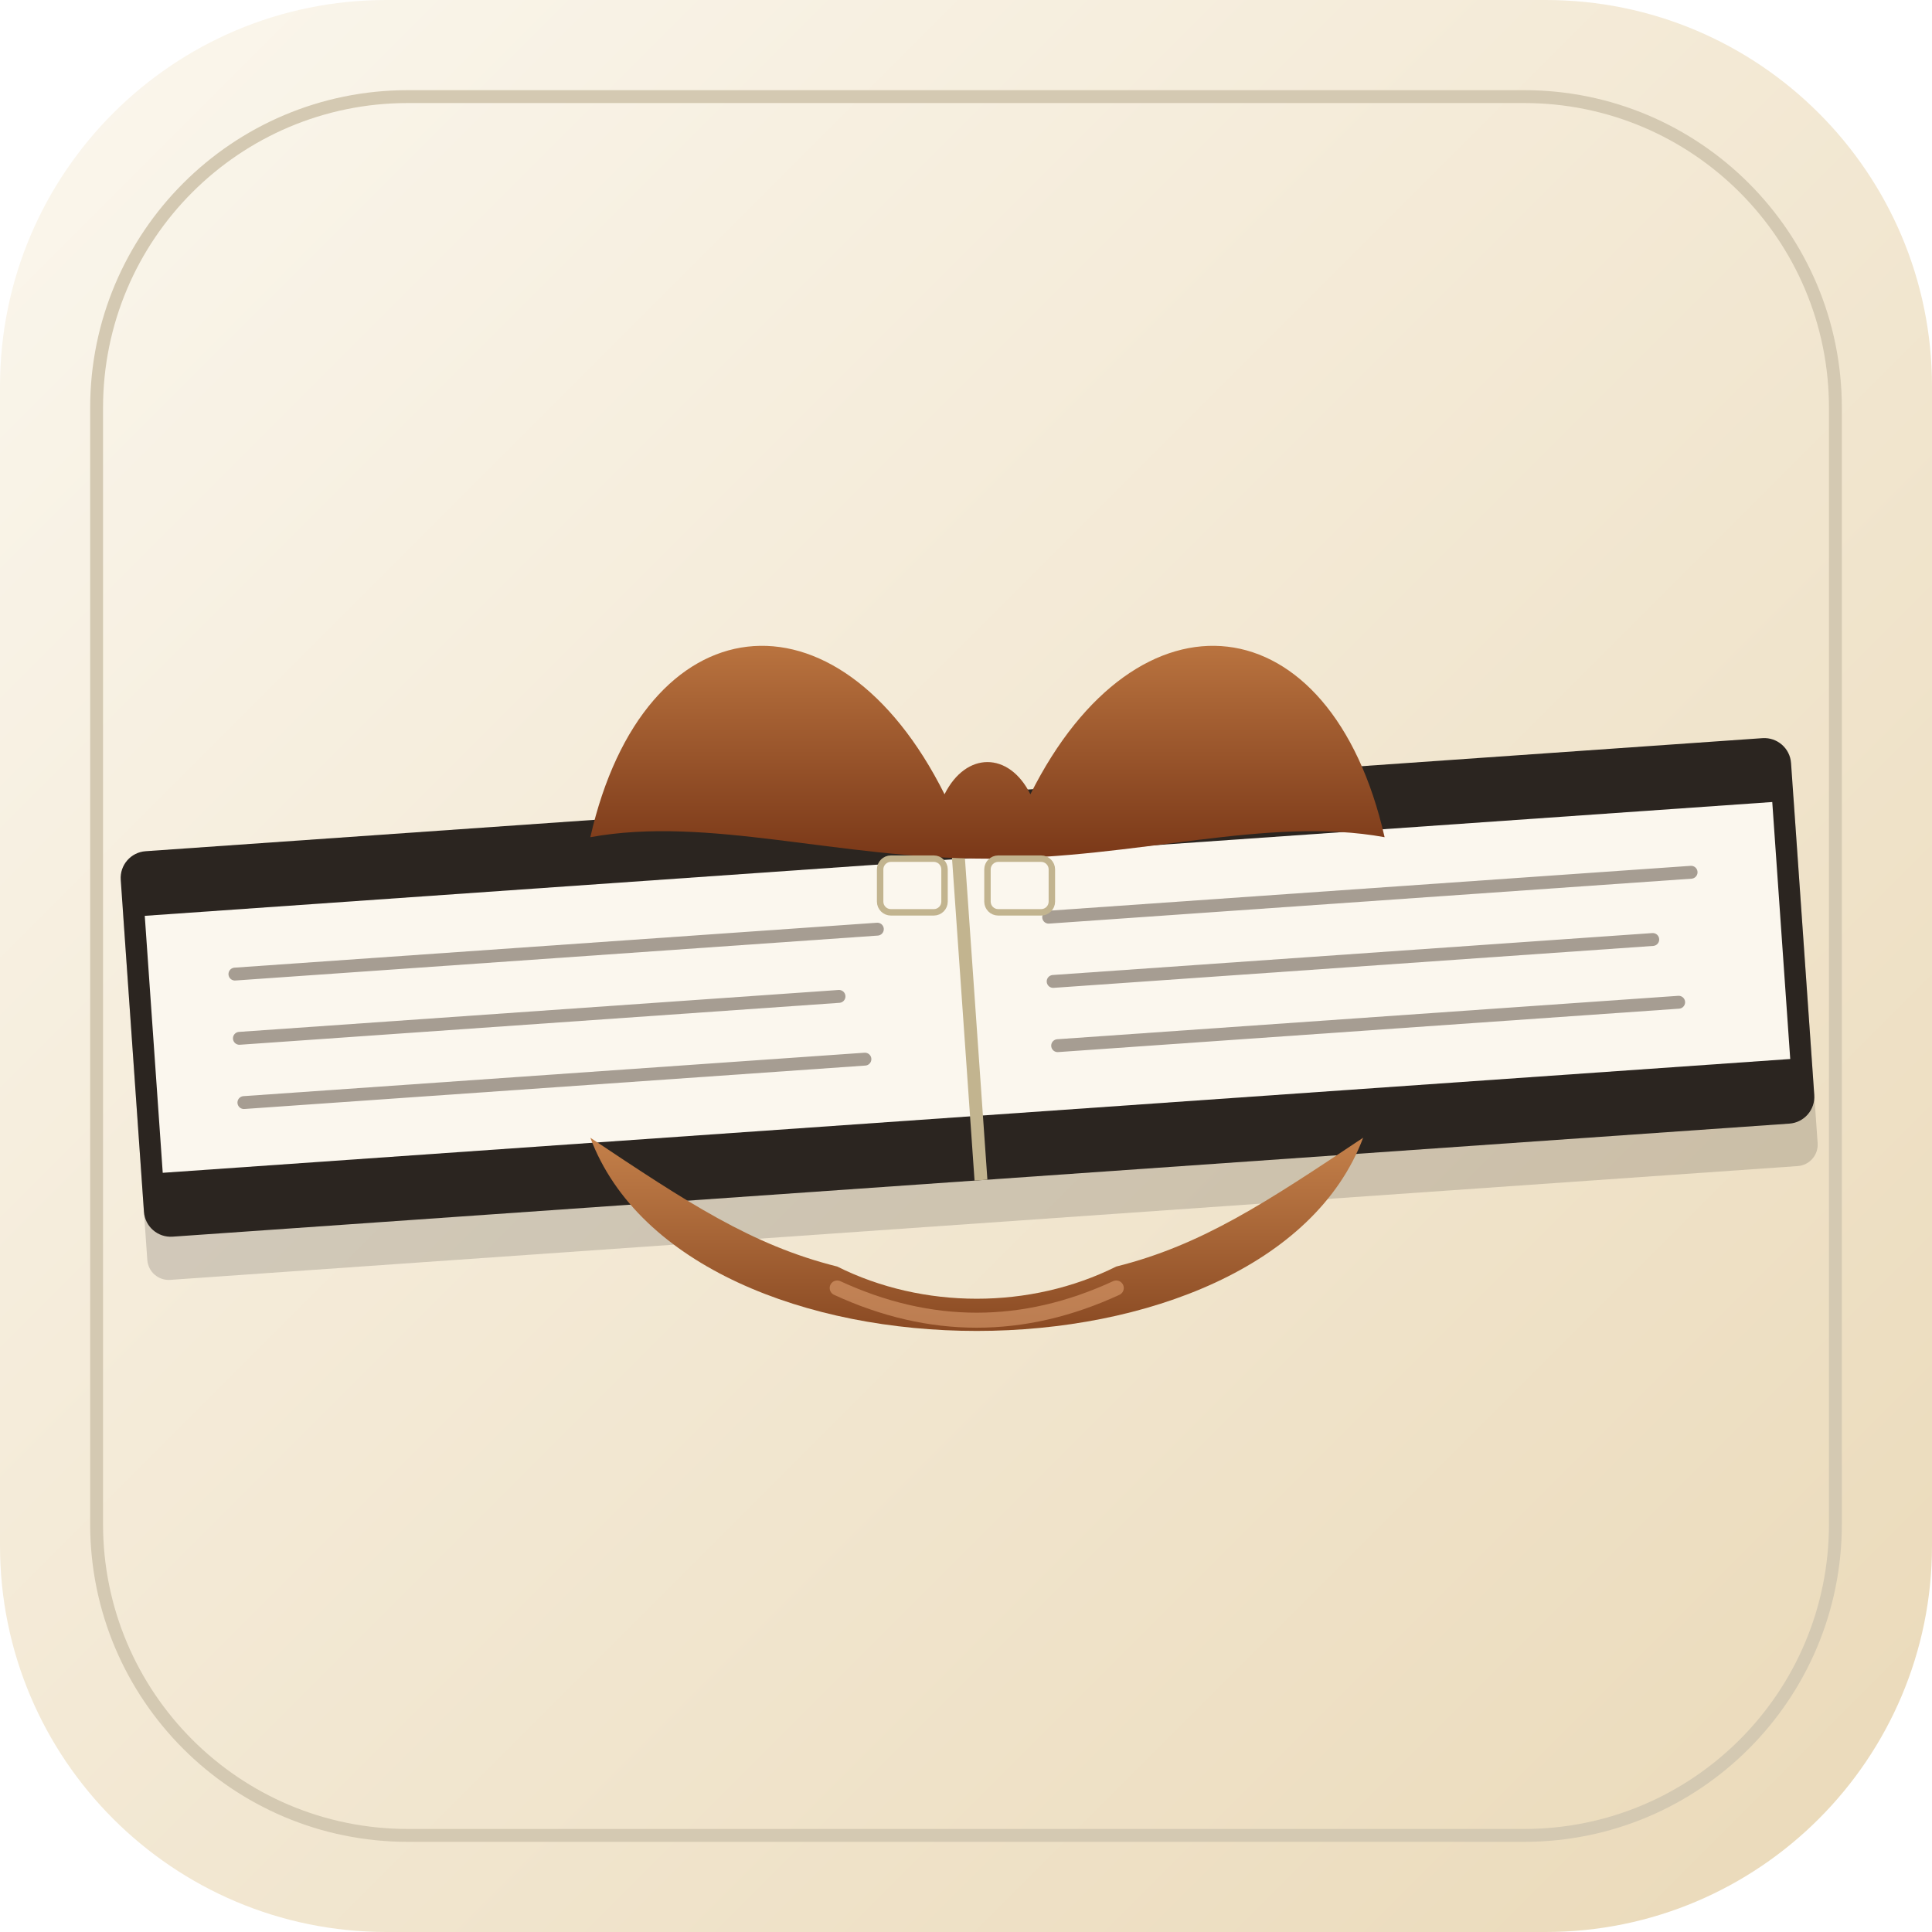
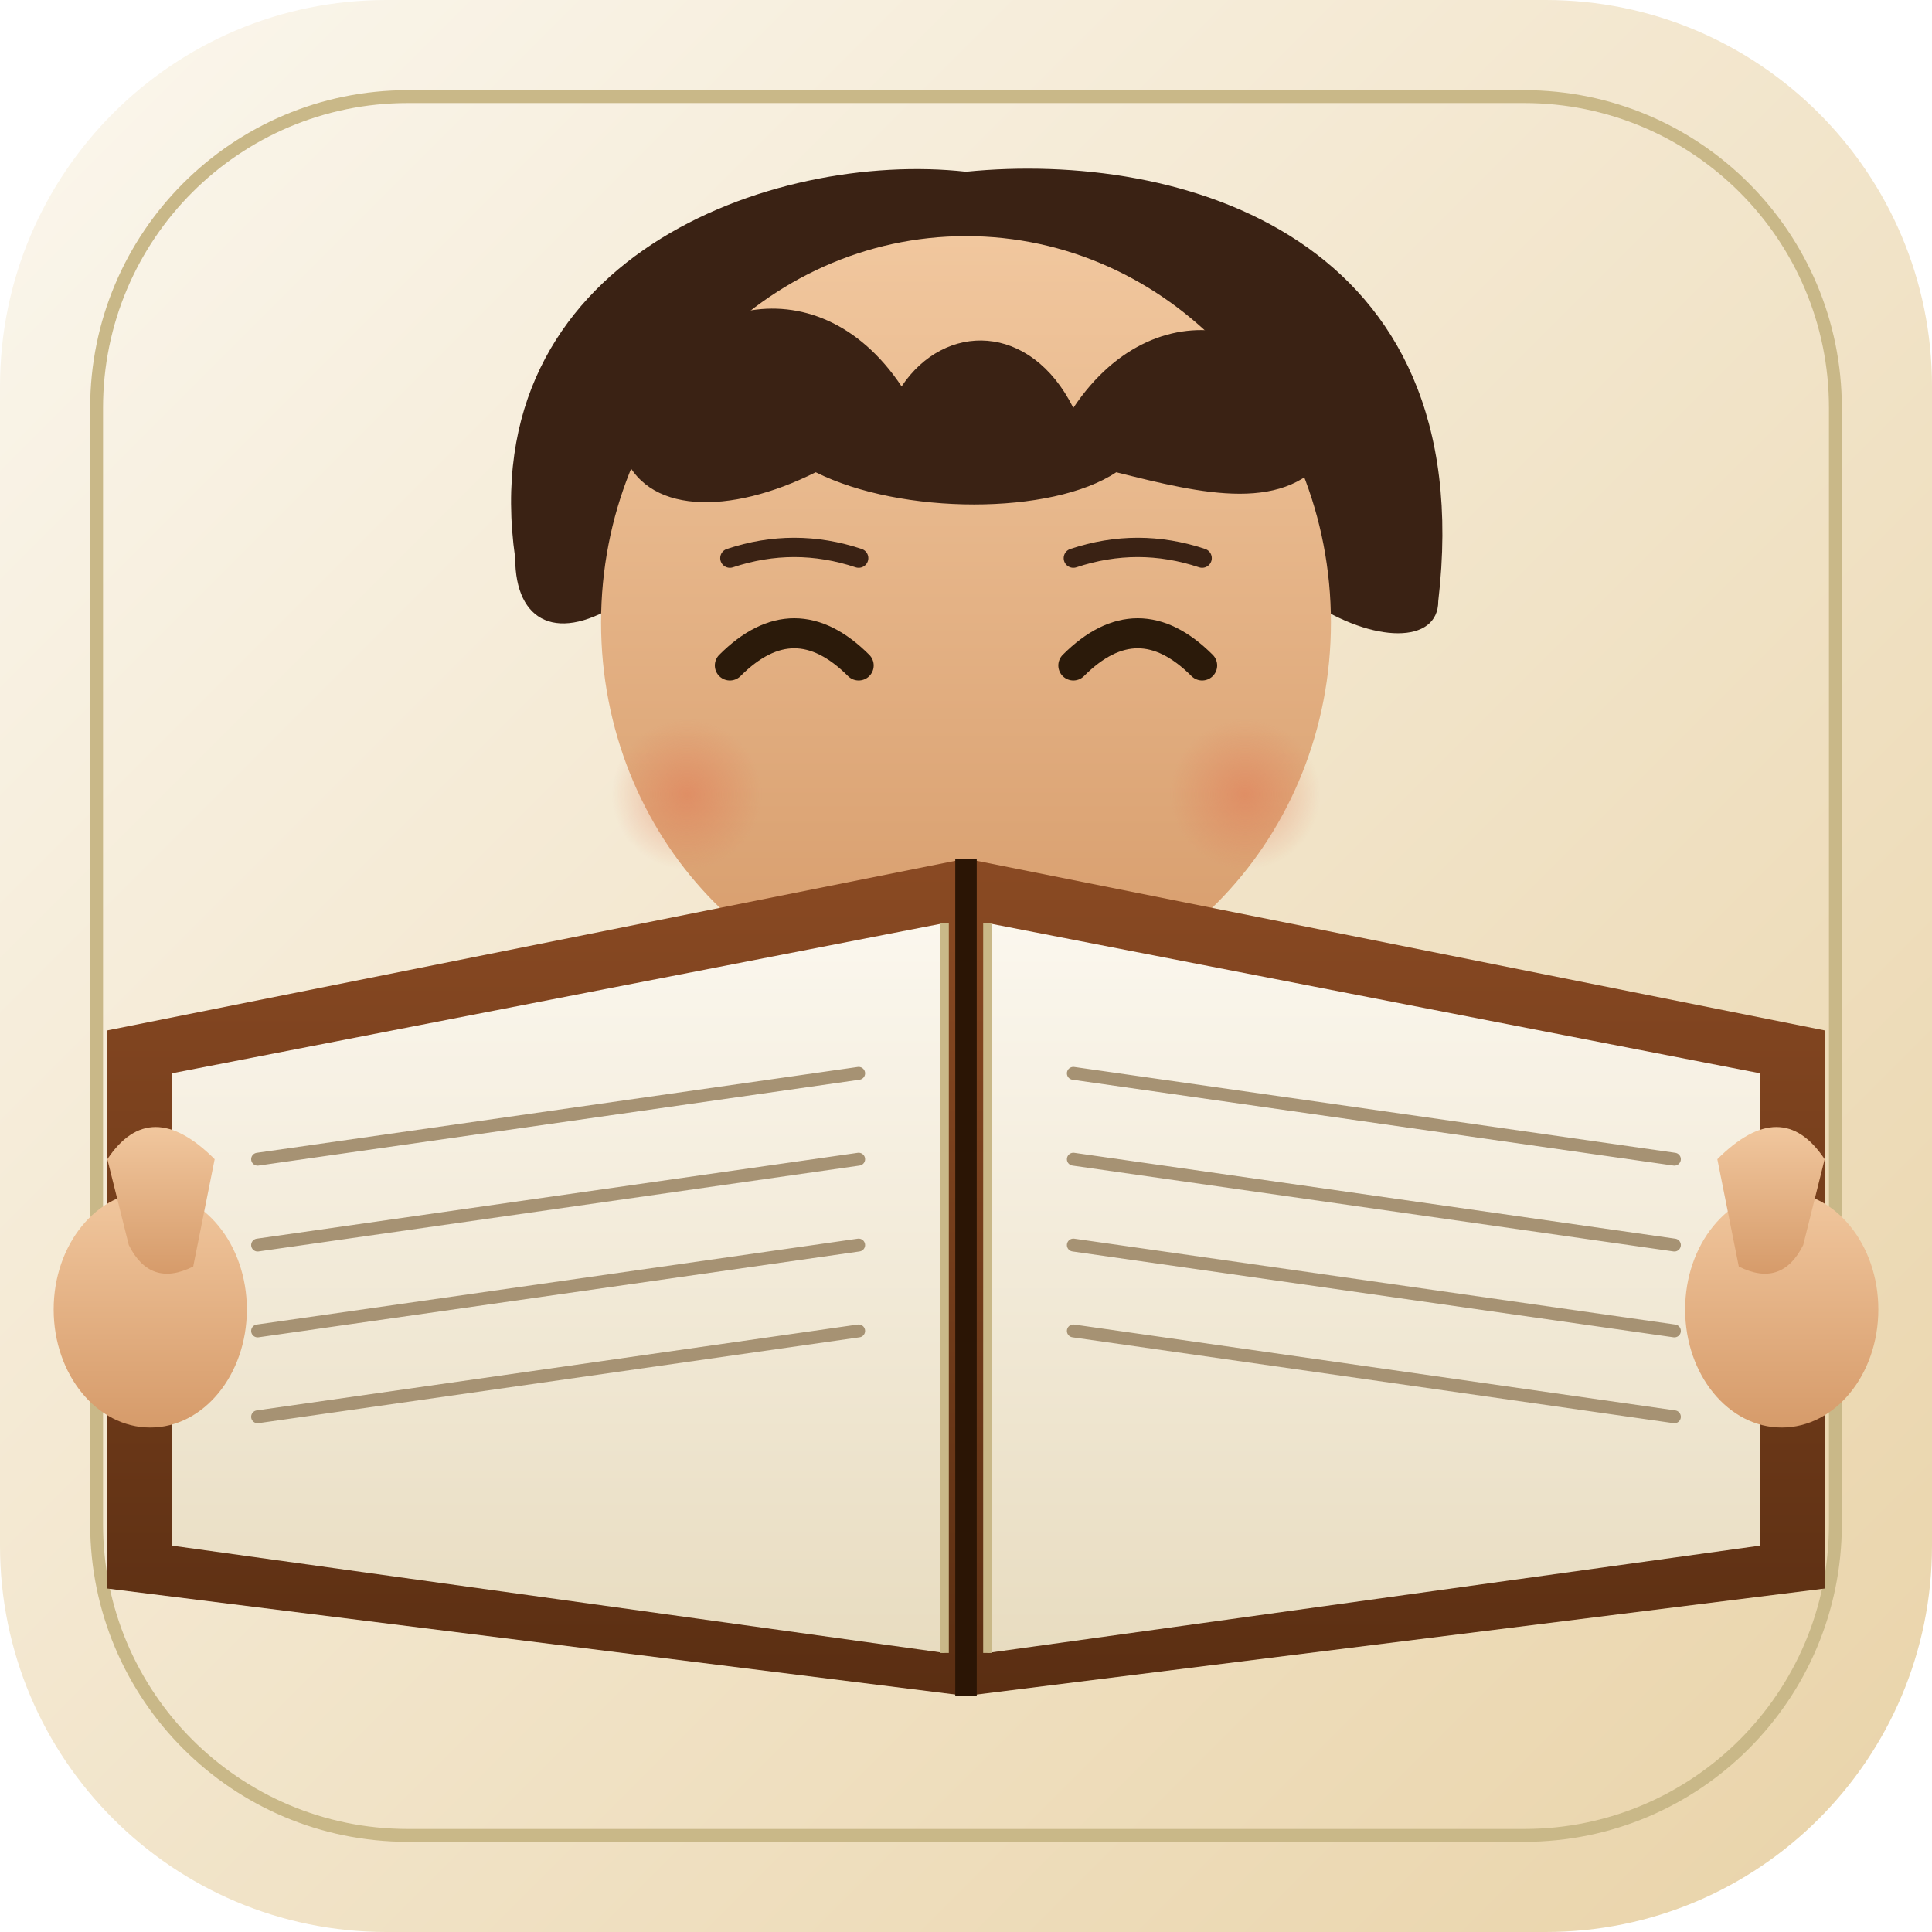
<svg xmlns="http://www.w3.org/2000/svg" viewBox="0 0 180 180">
  <defs>
    <linearGradient id="bg" x1="0" y1="0" x2="1" y2="1">
      <stop offset="0%" stop-color="#fbf7ee" />
-       <stop offset="100%" stop-color="#ead9b8" />
+       <stop offset="100%" stop-color="#e9d3a8" />
    </linearGradient>
-     <linearGradient id="upperLip" x1="0" y1="0" x2="0" y2="1">
-       <stop offset="0%" stop-color="#b9733f" />
-       <stop offset="100%" stop-color="#7a3818" />
+     <linearGradient id="skin" x1="0" y1="0" x2="0" y2="1">
+       <stop offset="0%" stop-color="#f1c79e" />
+       <stop offset="100%" stop-color="#d69b6a" />
    </linearGradient>
-     <linearGradient id="lowerLip" x1="0" y1="0" x2="0" y2="1">
-       <stop offset="0%" stop-color="#c4804a" />
-       <stop offset="100%" stop-color="#8a4a23" />
+     <linearGradient id="cover" x1="0" y1="0" x2="0" y2="1">
+       <stop offset="0%" stop-color="#8a4a23" />
+       <stop offset="100%" stop-color="#5a2e12" />
    </linearGradient>
+     <linearGradient id="page" x1="0" y1="0" x2="0" y2="1">
+       <stop offset="0%" stop-color="#fbf7ee" />
+       <stop offset="100%" stop-color="#e8dcc0" />
+     </linearGradient>
+     <radialGradient id="blush" cx="50%" cy="50%" r="50%">
+       <stop offset="0%" stop-color="#e17a55" stop-opacity="0.55" />
+       <stop offset="100%" stop-color="#e17a55" stop-opacity="0" />
+     </radialGradient>
  </defs>
  <rect width="180" height="180" rx="36" fill="url(#bg)" />
-   <rect x="9" y="9" width="162" height="162" rx="29" fill="none" stroke="#d4c9b2" stroke-width="1.2" />
-   <g transform="rotate(-4 90 90)">
-     <rect x="12" y="75" width="156" height="36" rx="2" fill="#2b2520" opacity="0.18" transform="translate(0,3)" />
-     <rect x="12" y="74" width="156" height="36" rx="2.5" fill="#2b2520" />
-     <rect x="14" y="80" width="152" height="24" fill="#fbf7ee" />
-     <line x1="90" y1="74" x2="90" y2="110" stroke="#c2b48f" stroke-width="1.2" />
-     <line x1="22" y1="86" x2="82" y2="86" stroke="#a69d92" stroke-width="1.2" stroke-linecap="round" />
-     <line x1="22" y1="92" x2="78" y2="92" stroke="#a69d92" stroke-width="1.2" stroke-linecap="round" />
-     <line x1="22" y1="98" x2="80" y2="98" stroke="#a69d92" stroke-width="1.2" stroke-linecap="round" />
-     <line x1="98" y1="86" x2="158" y2="86" stroke="#a69d92" stroke-width="1.2" stroke-linecap="round" />
-     <line x1="98" y1="92" x2="154" y2="92" stroke="#a69d92" stroke-width="1.2" stroke-linecap="round" />
-     <line x1="98" y1="98" x2="156" y2="98" stroke="#a69d92" stroke-width="1.2" stroke-linecap="round" />
+   <rect x="9" y="9" width="162" height="162" rx="29" fill="none" stroke="#c9b888" stroke-width="1.2" />
+   <path d="M 48 52        C 44 24, 72 14, 90 16        C 110 14, 138 22, 134 56        C 134 60, 128 60, 122 56        C 118 62, 106 64, 90 62        C 74 64, 62 62, 58 56        C 52 60, 48 58, 48 52 Z" fill="#3a2214" />
+   <ellipse cx="90" cy="58" rx="34" ry="36" fill="url(#skin)" />
+   <path d="M 58 40        C 62 28, 76 24, 84 36        C 88 30, 96 30, 100 38        C 108 26, 122 30, 124 42        C 120 48, 112 46, 104 44        C 98 48, 84 48, 76 44        C 68 48, 60 48, 58 42 Z" fill="#3a2214" />
+   <path d="M 68 62 Q 74 56, 80 62" stroke="#2b1a0a" stroke-width="2.8" fill="none" stroke-linecap="round" />
+   <path d="M 100 62 Q 106 56, 112 62" stroke="#2b1a0a" stroke-width="2.8" fill="none" stroke-linecap="round" />
+   <path d="M 68 52 Q 74 50, 80 52" stroke="#3a2214" stroke-width="1.8" fill="none" stroke-linecap="round" />
+   <path d="M 100 52 Q 106 50, 112 52" stroke="#3a2214" stroke-width="1.8" fill="none" stroke-linecap="round" />
+   <circle cx="64" cy="74" r="7" fill="url(#blush)" />
+   <circle cx="116" cy="74" r="7" fill="url(#blush)" />
+   <path d="M 10 96        L 90 80        L 170 96        L 170 148        L 90 158        L 10 148 Z" fill="url(#cover)" />
+   <line x1="90" y1="80" x2="90" y2="158" stroke="#2b1505" stroke-width="2" />
+   <path d="M 16 100        L 88 86        L 88 154        L 16 144 Z" fill="url(#page)" />
+   <path d="M 164 100        L 92 86        L 92 154        L 164 144 Z" fill="url(#page)" />
+   <path d="M 88 86 L 88 154" stroke="#c9b888" stroke-width="0.8" />
+   <path d="M 92 86 L 92 154" stroke="#c9b888" stroke-width="0.8" />
+   <line x1="24" y1="108" x2="80" y2="100" stroke="#a69273" stroke-width="1.2" stroke-linecap="round" />
+   <line x1="24" y1="116" x2="80" y2="108" stroke="#a69273" stroke-width="1.2" stroke-linecap="round" />
+   <line x1="24" y1="124" x2="80" y2="116" stroke="#a69273" stroke-width="1.2" stroke-linecap="round" />
+   <line x1="24" y1="132" x2="80" y2="124" stroke="#a69273" stroke-width="1.2" stroke-linecap="round" />
+   <line x1="100" y1="100" x2="156" y2="108" stroke="#a69273" stroke-width="1.2" stroke-linecap="round" />
+   <line x1="100" y1="108" x2="156" y2="116" stroke="#a69273" stroke-width="1.2" stroke-linecap="round" />
+   <line x1="100" y1="116" x2="156" y2="124" stroke="#a69273" stroke-width="1.2" stroke-linecap="round" />
+   <line x1="100" y1="124" x2="156" y2="132" stroke="#a69273" stroke-width="1.2" stroke-linecap="round" />
+   <g>
+     <ellipse cx="14" cy="122" rx="9" ry="11" fill="url(#skin)" />
+     <path d="M 10 108 Q 14 102, 20 108 L 18 118 Q 14 120, 12 116 Z" fill="url(#skin)" />
  </g>
-   <path d="M 55 78        C 60 56, 78 54, 88 74        C 90 70, 94 70, 96 74        C 106 54, 124 56, 129 78        C 118 76, 106 80, 92 80        C 78 80, 66 76, 55 78 Z" fill="url(#upperLip)" />
-   <rect x="82" y="80" width="6" height="5" rx="1" fill="#fbf7ee" stroke="#c2b48f" stroke-width="0.6" />
-   <rect x="92" y="80" width="6" height="5" rx="1" fill="#fbf7ee" stroke="#c2b48f" stroke-width="0.6" />
-   <path d="M 55 106        C 64 112, 70 116, 78 118        C 86 122, 96 122, 104 118        C 112 116, 118 112, 127 106        C 118 130, 64 130, 55 106 Z" fill="url(#lowerLip)" />
-   <path d="M 78 120 Q 91 126, 104 120" stroke="#e3a577" stroke-width="1.4" fill="none" stroke-linecap="round" opacity="0.55" />
+   <g>
+     <ellipse cx="166" cy="122" rx="9" ry="11" fill="url(#skin)" />
+     <path d="M 170 108 Q 166 102, 160 108 L 162 118 Q 166 120, 168 116 Z" fill="url(#skin)" />
+   </g>
</svg>
